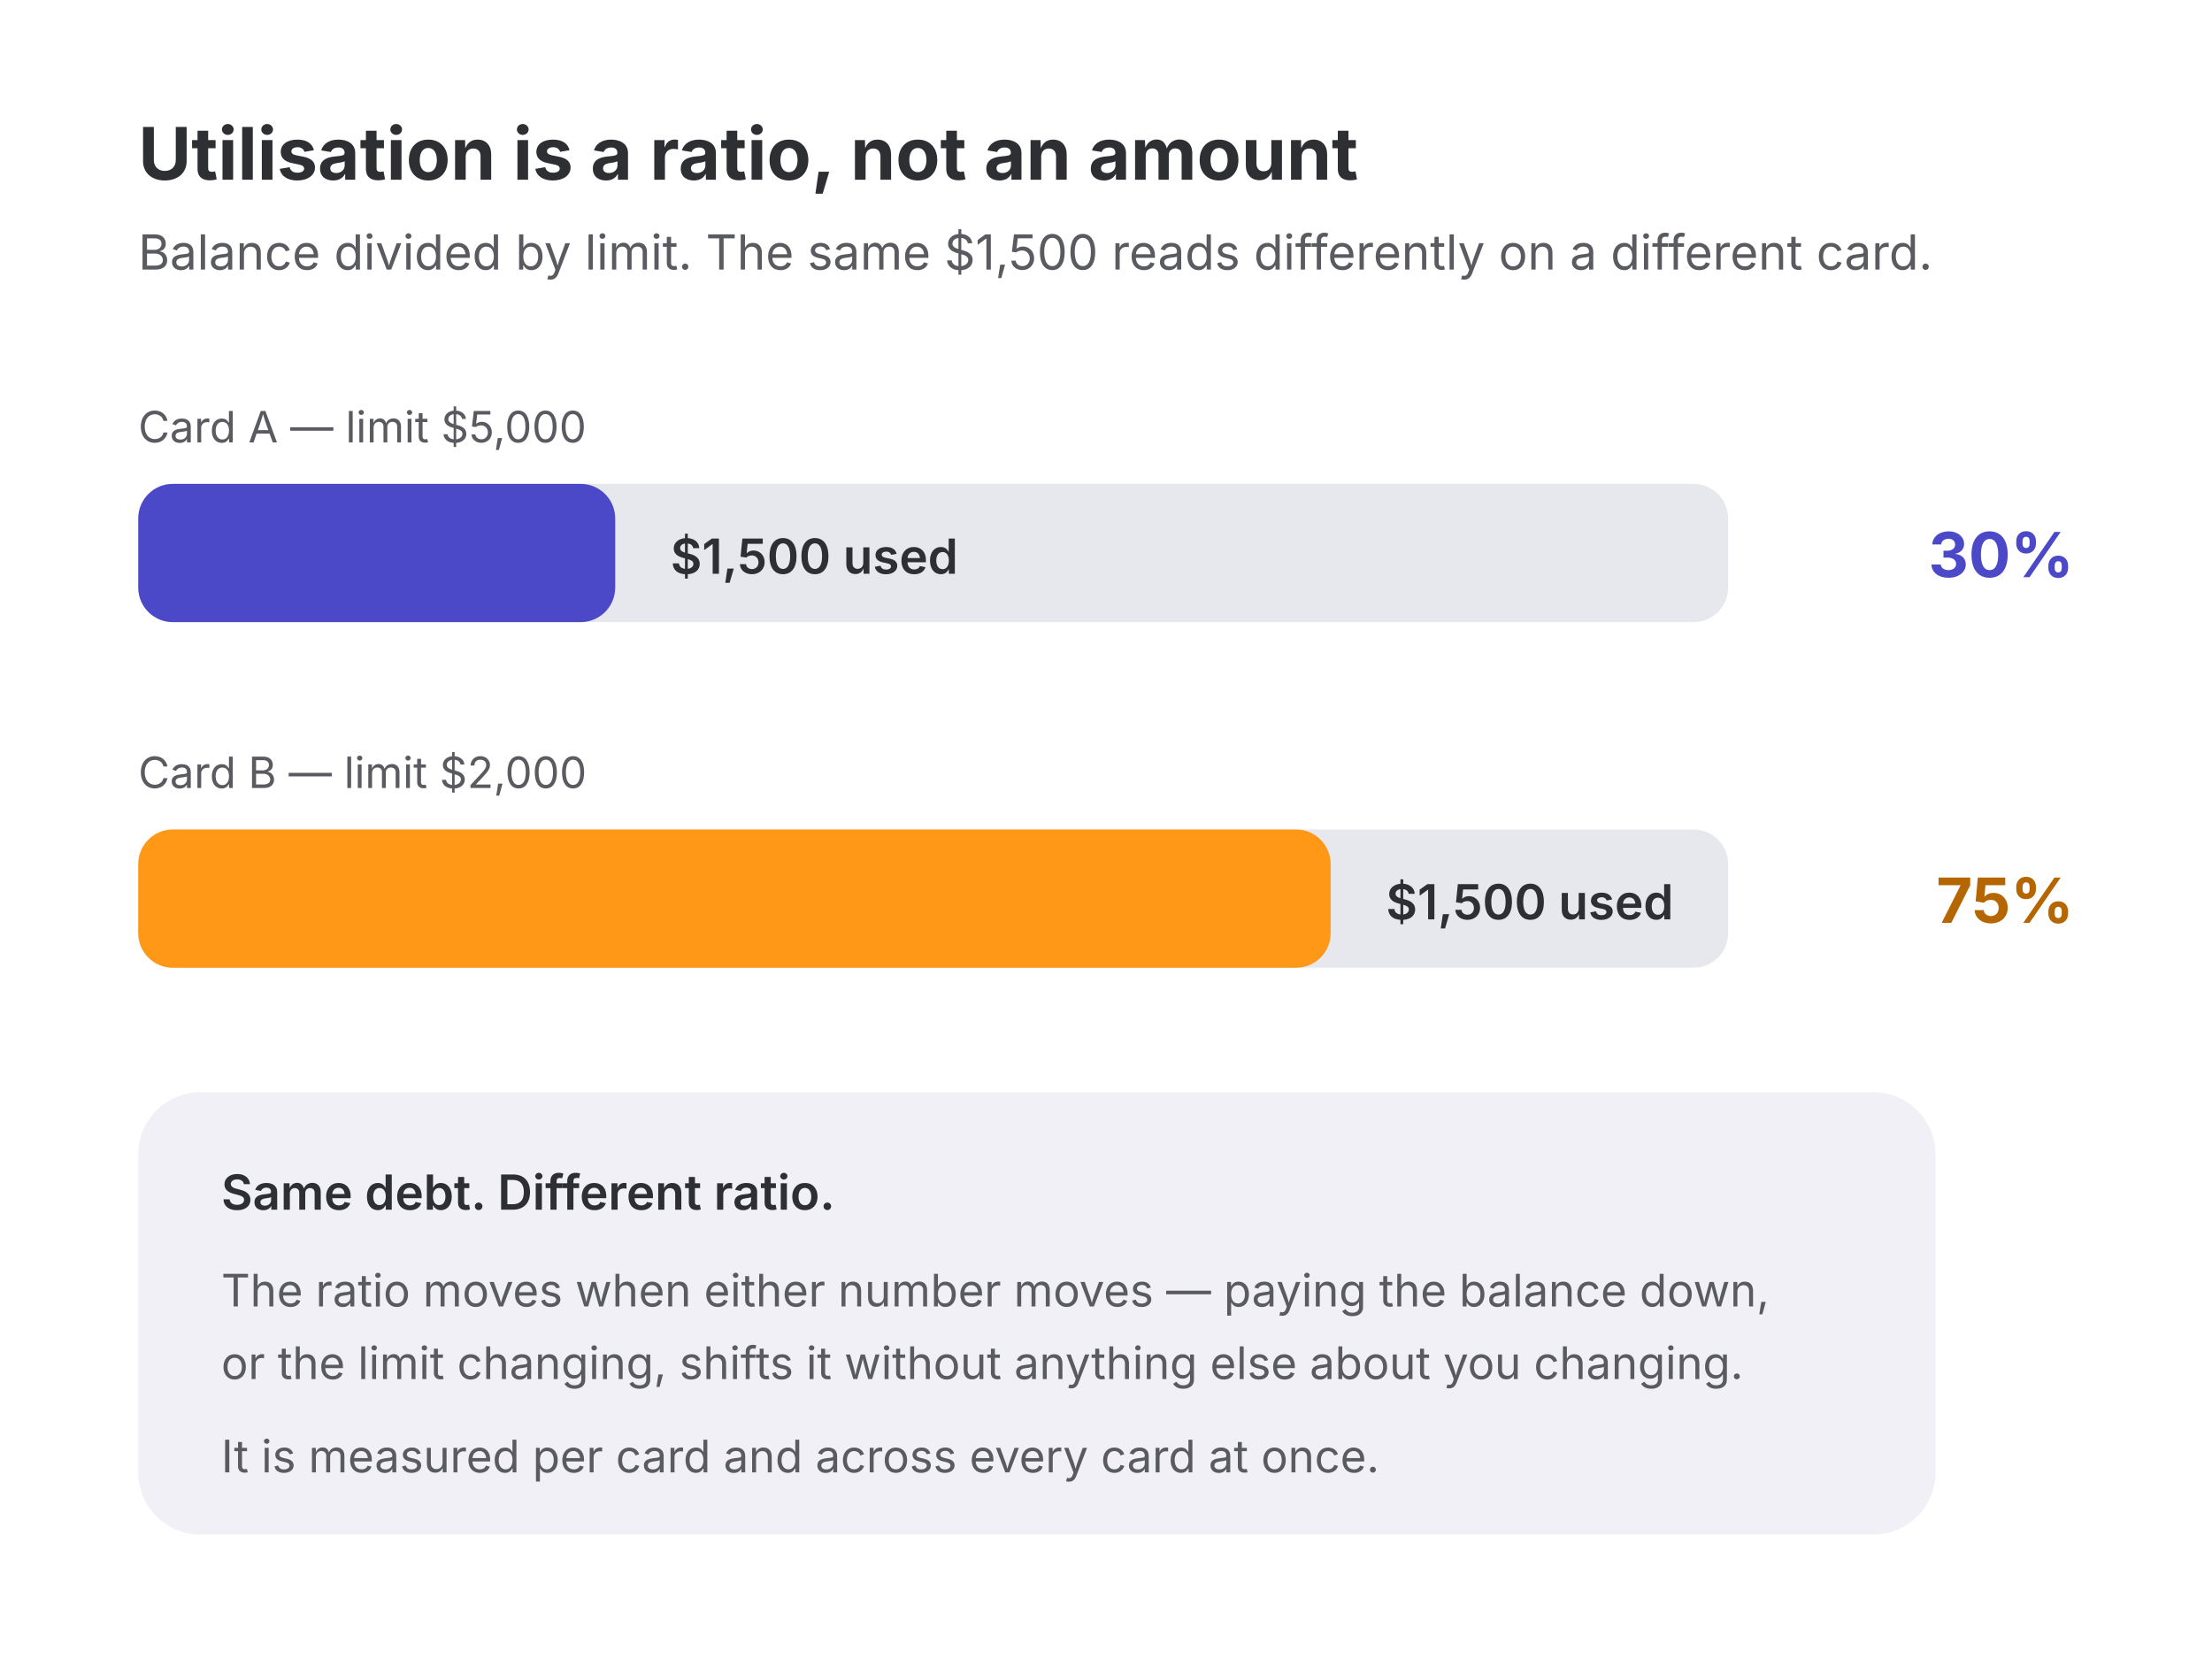
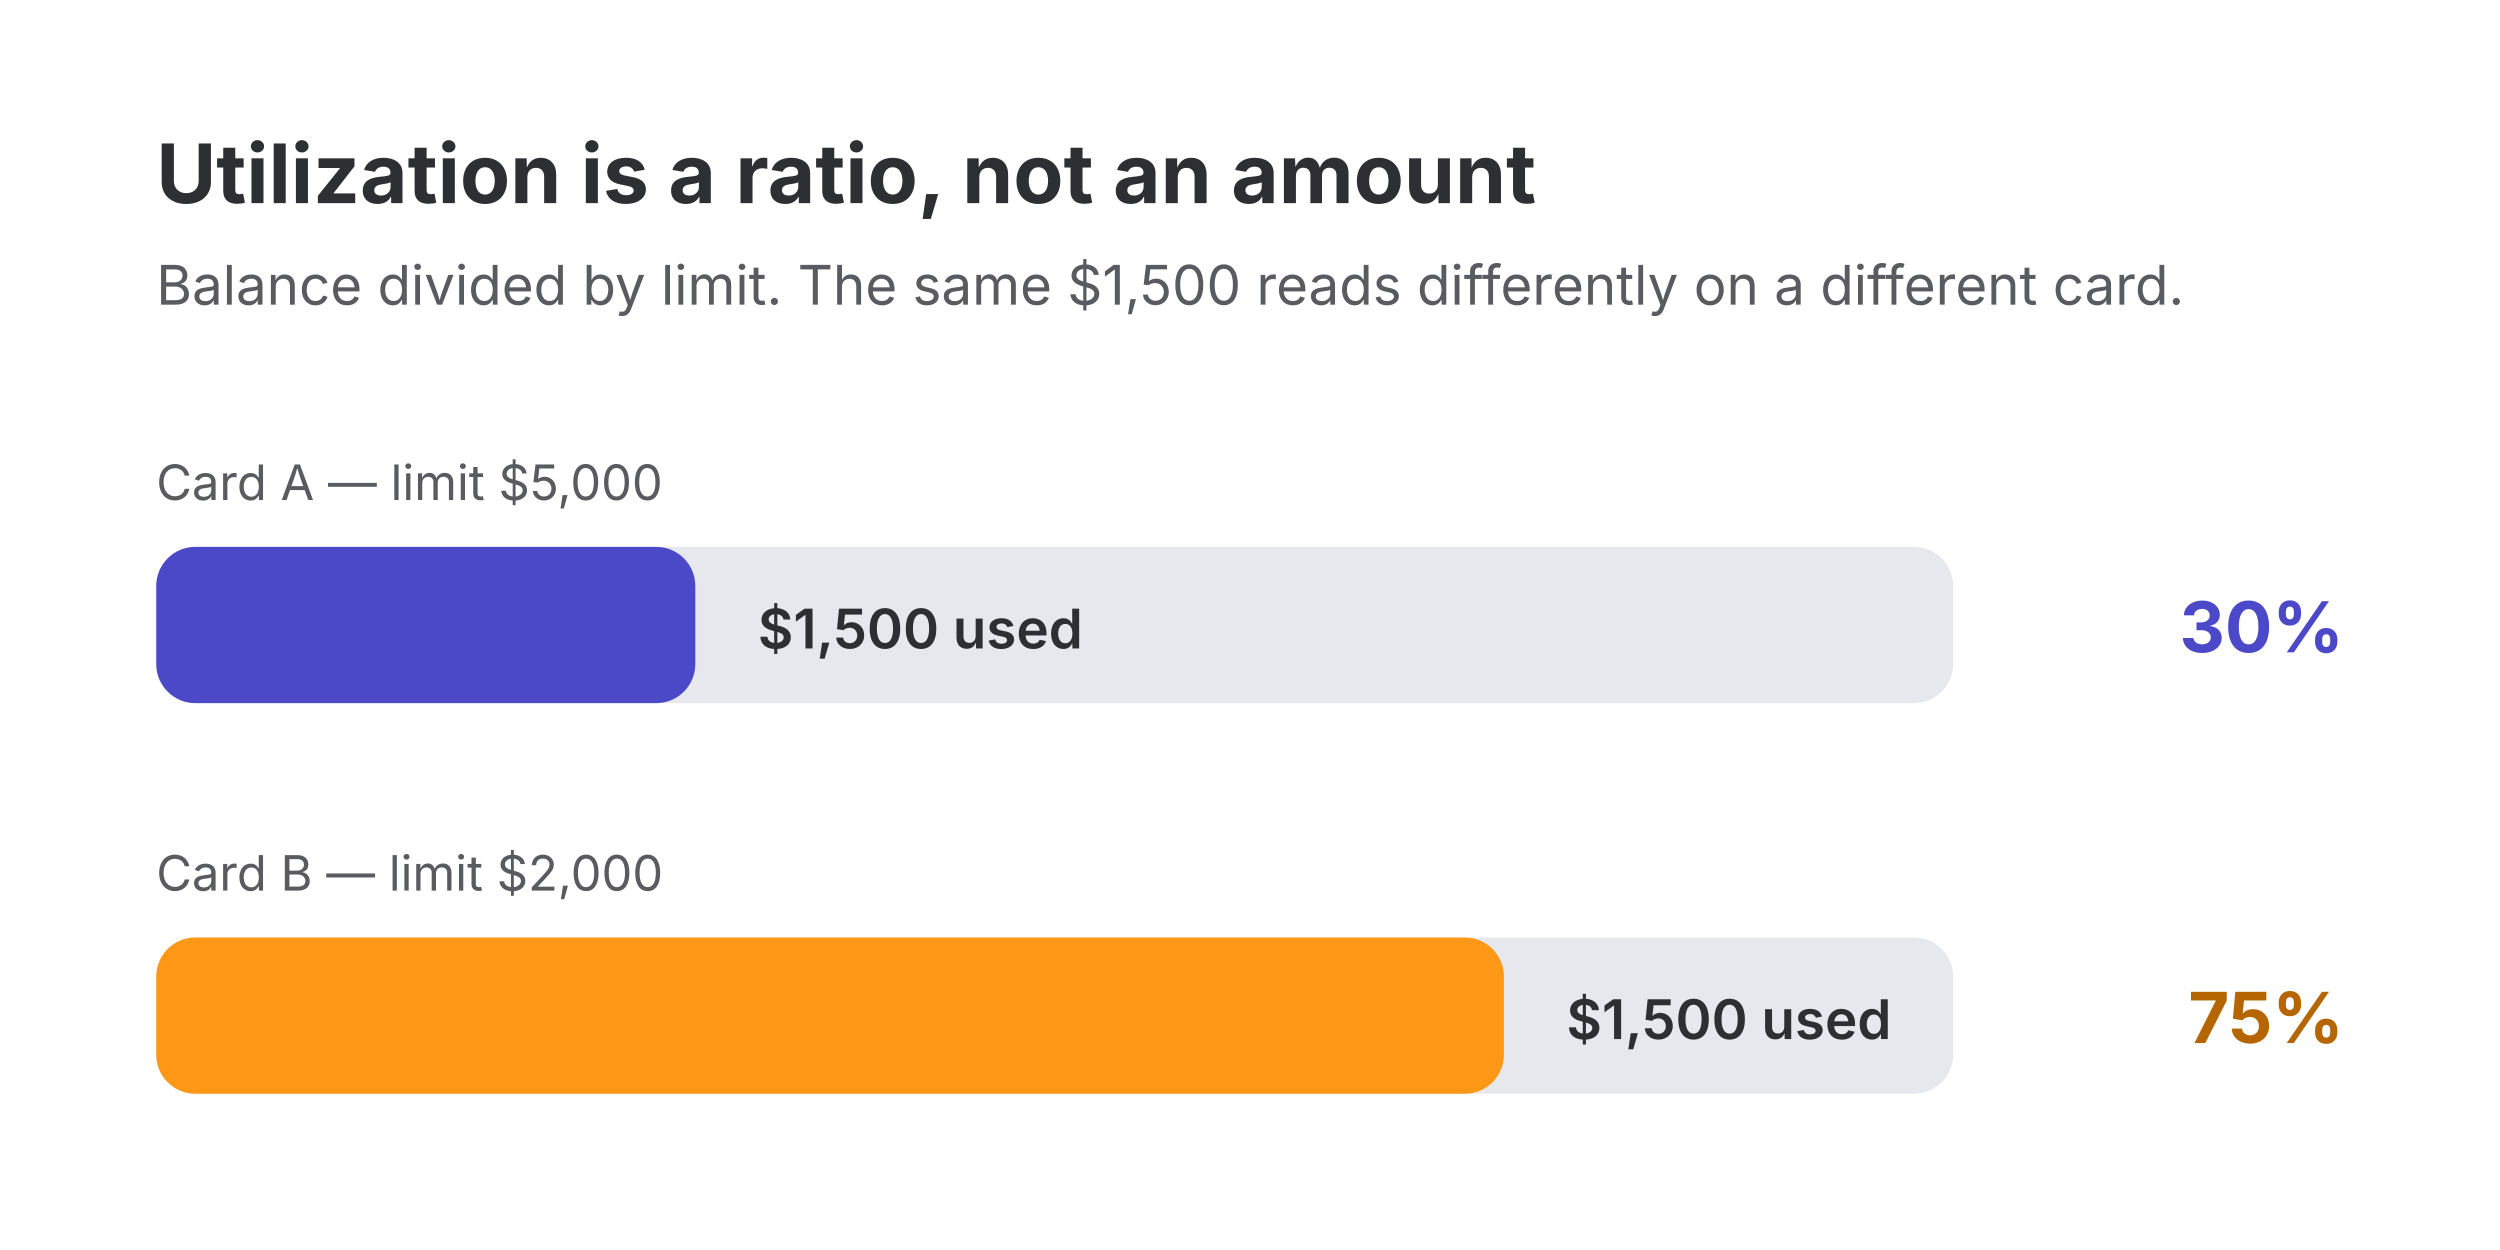
- <svg xmlns="http://www.w3.org/2000/svg" viewBox="0 0 640 480" font-family="Inter, system-ui, sans-serif">
-   <rect width="640" height="480" fill="#ffffff" />
-   <text x="40" y="52" fill="#2d2f33" font-size="21" font-weight="700">Utilisation is a ratio, not an amount</text>
+ <svg xmlns="http://www.w3.org/2000/svg" viewBox="0 0 640 320" font-family="Inter, system-ui, sans-serif">
+   <rect width="640" height="320" fill="#ffffff" />
+   <text x="40" y="52" fill="#2d2f33" font-size="21" font-weight="700">Utilization is a ratio, not an amount</text>
  <text x="40" y="78" fill="#5a5b60" font-size="14">Balance divided by limit. The same $1,500 reads differently on a different card.</text>
  <text x="40" y="128" fill="#5a5b60" font-size="12.5">Card A — limit $5,000</text>
  <rect x="40" y="140" width="460" height="40" rx="10" fill="#e7e8ee" />
  <rect x="40" y="140" width="138" height="40" rx="10" fill="#4c49c9" />
  <text x="194" y="166" fill="#2d2f33" font-size="14" font-weight="600">$1,500 used</text>
  <text x="600" y="167" fill="#4c49c9" font-size="18" font-weight="700" text-anchor="end">30%</text>
  <text x="40" y="228" fill="#5a5b60" font-size="12.5">Card B — limit $2,000</text>
  <rect x="40" y="240" width="460" height="40" rx="10" fill="#e7e8ee" />
  <rect x="40" y="240" width="345" height="40" rx="10" fill="#ff9817" />
  <text x="401" y="266" fill="#2d2f33" font-size="14" font-weight="600">$1,500 used</text>
  <text x="600" y="267" fill="#b56600" font-size="18" font-weight="700" text-anchor="end">75%</text>
-   <rect x="40" y="316" width="520" height="128" rx="18" fill="#f0f0f6" />
-   <text x="64" y="350" fill="#2d2f33" font-size="14" font-weight="600">Same debt. Different ratio.</text>
-   <text x="64" y="378" fill="#5a5b60" font-size="13">The ratio moves when either number moves — paying the balance down,</text>
-   <text x="64" y="399" fill="#5a5b60" font-size="13">or the limit changing, shifts it without anything else about you changing.</text>
-   <text x="64" y="426" fill="#5a5b60" font-size="13">It is measured per card and across every card at once.</text>
</svg>
